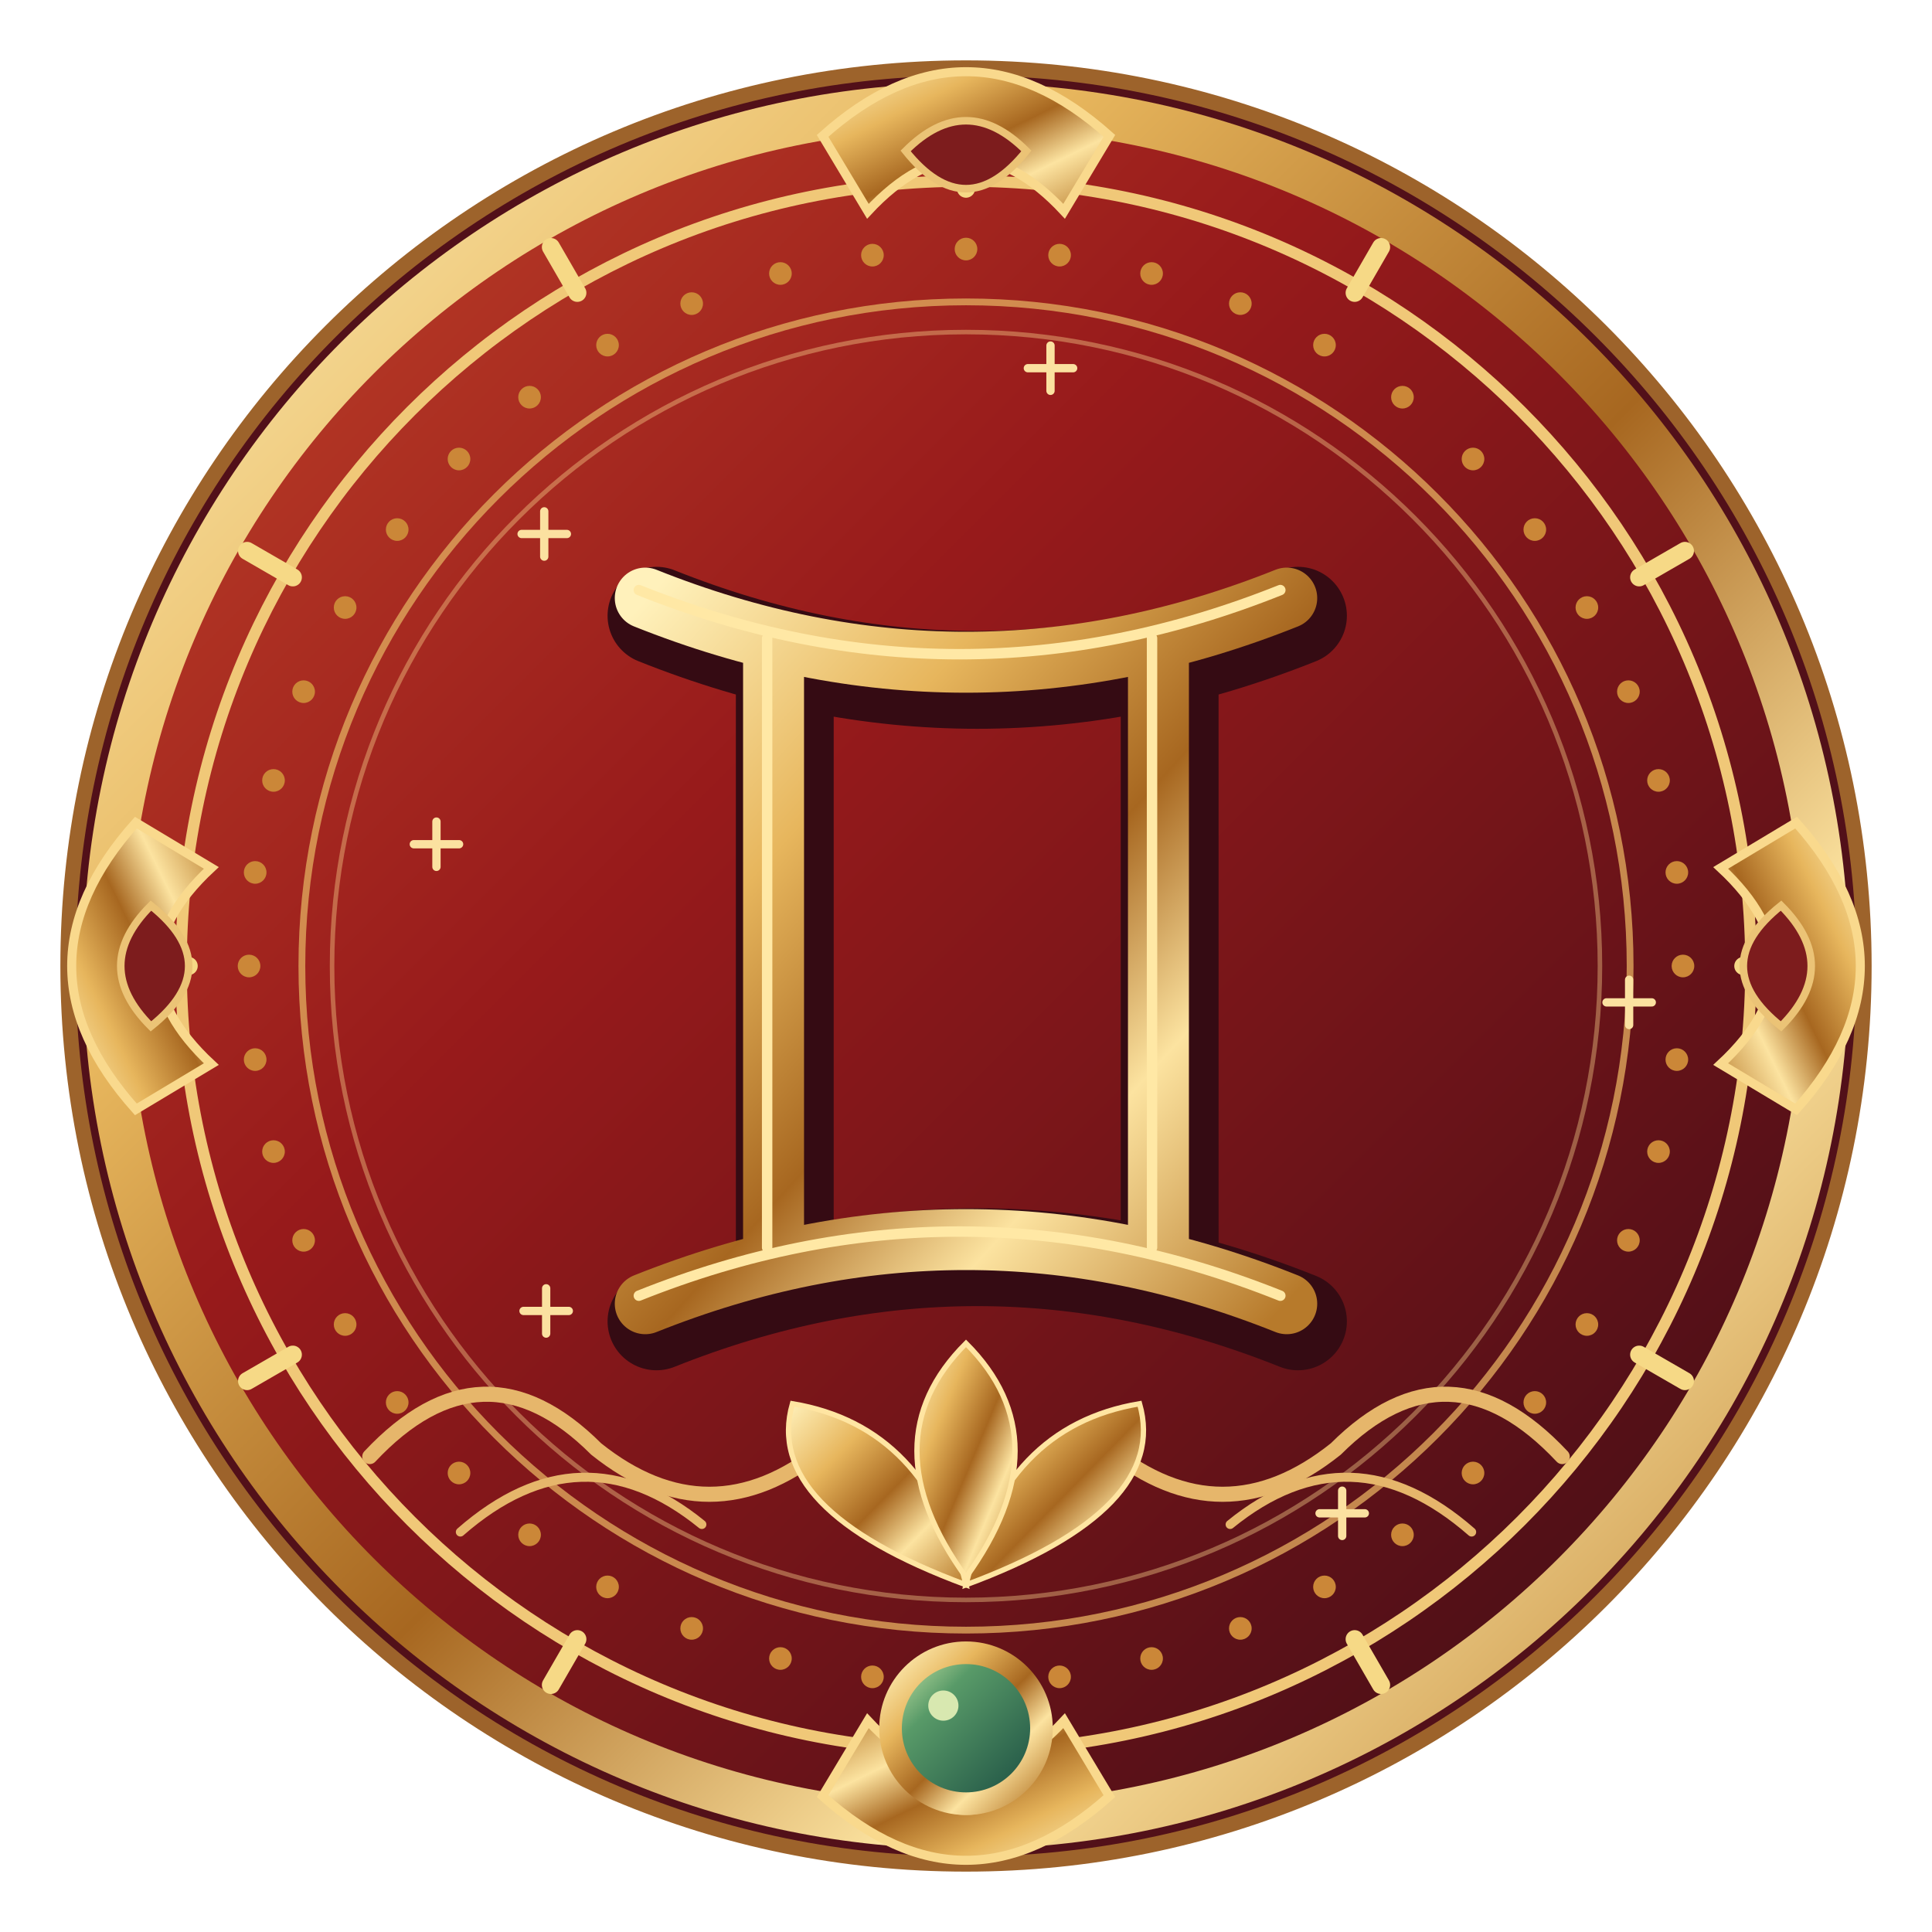
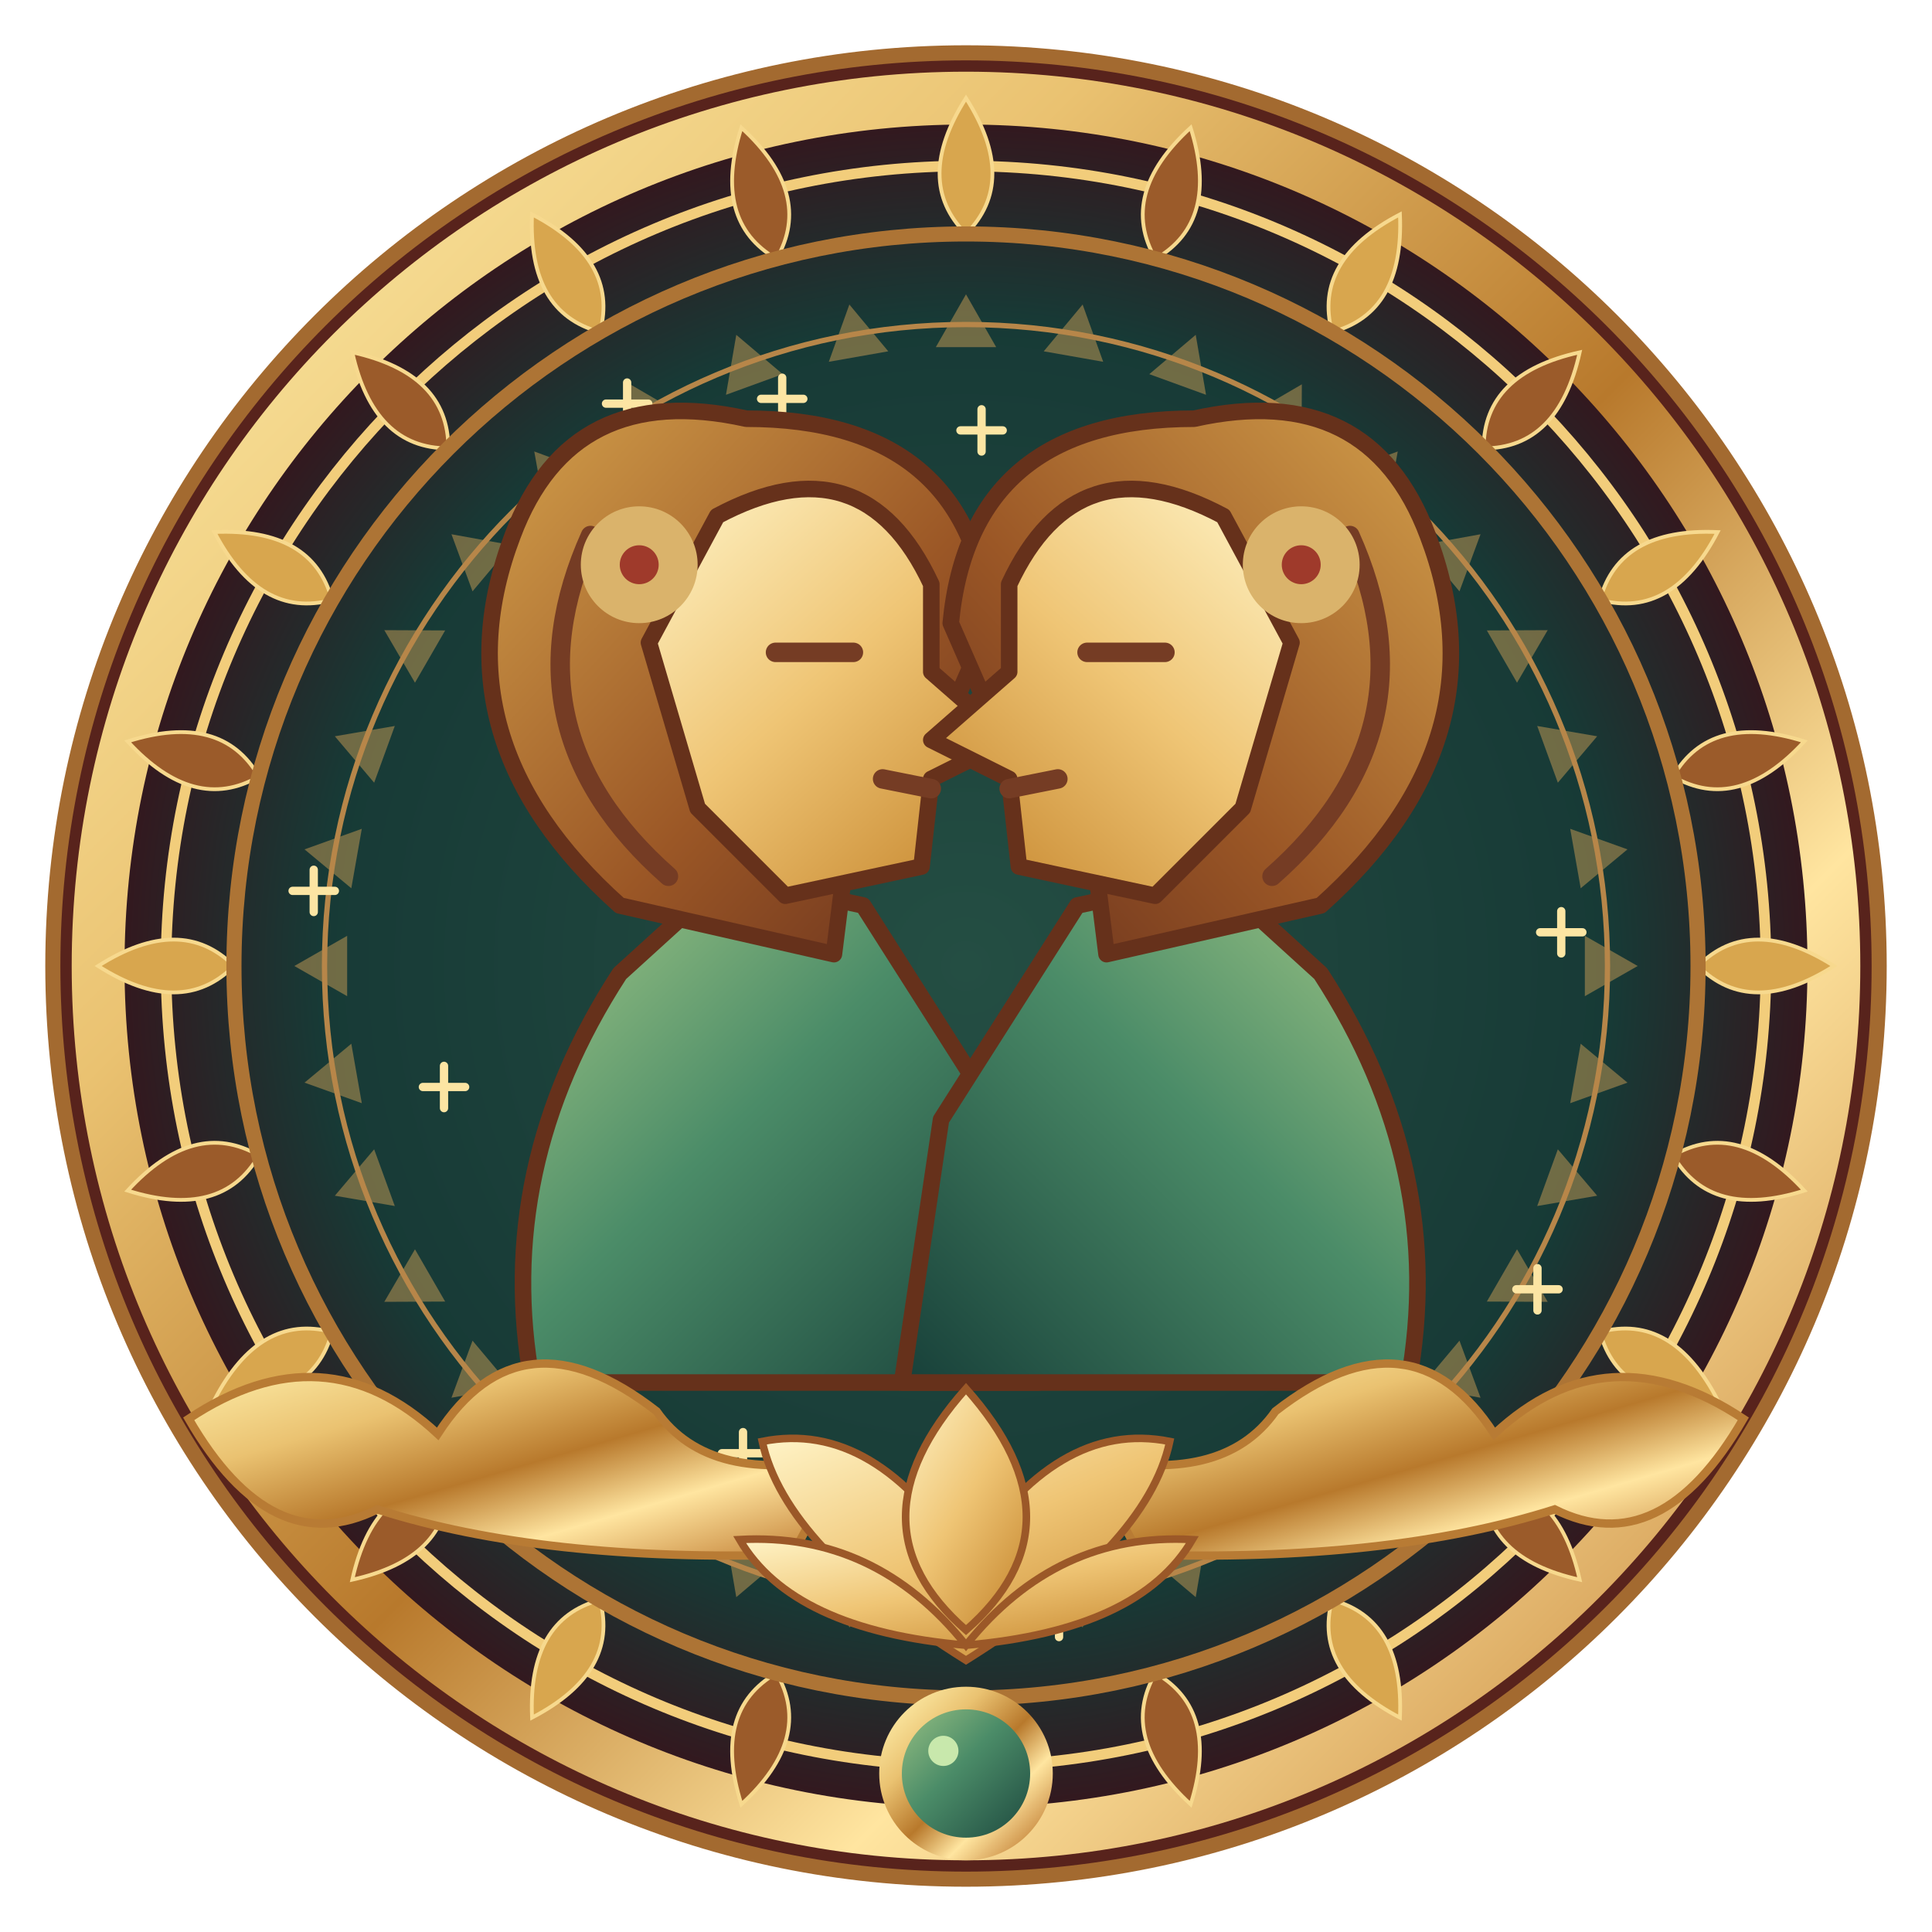
- <svg xmlns="http://www.w3.org/2000/svg" width="256" height="256" viewBox="0 0 256 256">
+ <svg xmlns="http://www.w3.org/2000/svg" viewBox="0 0 256 256" width="256" height="256">
  <defs>
-     <linearGradient id="red" x1="0" y1="0" x2="1" y2="1">
-       <stop offset="0" stop-color="#C3472A" />
-       <stop offset=".38" stop-color="#971A1B" />
-       <stop offset="1" stop-color="#390C16" />
+     <linearGradient id="gold" x1="0" y1="0" x2="1" y2="1">
+       <stop offset="0" stop-color="#FFF0AC" />
+       <stop offset=".28" stop-color="#EAC271" />
+       <stop offset=".52" stop-color="#B8792C" />
+       <stop offset=".72" stop-color="#FFE5A0" />
+       <stop offset="1" stop-color="#BD772C" />
    </linearGradient>
-     <linearGradient id="gold" x1="0" y1="0" x2="1" y2="1">
-       <stop offset="0" stop-color="#FFF1BB" />
-       <stop offset=".28" stop-color="#E7B65D" />
-       <stop offset=".53" stop-color="#A76720" />
-       <stop offset=".73" stop-color="#FCE3A0" />
-       <stop offset="1" stop-color="#B77A2B" />
+     <linearGradient id="light" x1="0" y1="0" x2=".8" y2="1">
+       <stop offset="0" stop-color="#FFF4C7" />
+       <stop offset=".52" stop-color="#EFC575" />
+       <stop offset="1" stop-color="#CA8D36" />
+     </linearGradient>
+     <linearGradient id="dark" x1="0" y1="0" x2="1" y2="1">
+       <stop offset="0" stop-color="#D3A04B" />
+       <stop offset=".58" stop-color="#9B5726" />
+       <stop offset="1" stop-color="#67301D" />
    </linearGradient>
    <linearGradient id="jade" x1="0" y1="0" x2="1" y2="1">
-       <stop offset="0" stop-color="#D9F0AE" />
-       <stop offset=".32" stop-color="#589A68" />
-       <stop offset="1" stop-color="#17483F" />
+       <stop offset="0" stop-color="#A4C987" />
+       <stop offset=".45" stop-color="#4B8C68" />
+       <stop offset="1" stop-color="#173F39" />
    </linearGradient>
+     <radialGradient id="lacquer">
+       <stop offset="0" stop-color="#244E43" />
+       <stop offset=".74" stop-color="#173A36" />
+       <stop offset="1" stop-color="#37131B" />
+     </radialGradient>
  </defs>
-   <circle cx="128" cy="128" r="119" fill="#521019" stroke="#9D632B" stroke-width="2" />
-   <circle cx="128" cy="128" r="114" fill="url(#red)" stroke="url(#gold)" stroke-width="6" />
-   <circle cx="128" cy="128" r="104" fill="none" stroke="#F0C878" stroke-width="1.5" />
-   <path d="M231.00 128.00 L238.00 128.00" stroke="#F6D986" stroke-width="2.4" stroke-linecap="round" />
-   <path d="M217.20 179.50 L223.26 183.00" stroke="#F6D986" stroke-width="2.4" stroke-linecap="round" />
-   <path d="M179.50 217.20 L183.00 223.26" stroke="#F6D986" stroke-width="2.4" stroke-linecap="round" />
-   <path d="M128.00 231.00 L128.00 238.00" stroke="#F6D986" stroke-width="2.4" stroke-linecap="round" />
-   <path d="M76.50 217.20 L73.00 223.26" stroke="#F6D986" stroke-width="2.4" stroke-linecap="round" />
-   <path d="M38.80 179.50 L32.74 183.00" stroke="#F6D986" stroke-width="2.4" stroke-linecap="round" />
-   <path d="M25.00 128.00 L18.00 128.00" stroke="#F6D986" stroke-width="2.4" stroke-linecap="round" />
-   <path d="M38.80 76.50 L32.74 73.00" stroke="#F6D986" stroke-width="2.4" stroke-linecap="round" />
-   <path d="M76.50 38.80 L73.00 32.74" stroke="#F6D986" stroke-width="2.4" stroke-linecap="round" />
-   <path d="M128.00 25.00 L128.00 18.00" stroke="#F6D986" stroke-width="2.4" stroke-linecap="round" />
-   <path d="M179.50 38.80 L183.00 32.74" stroke="#F6D986" stroke-width="2.4" stroke-linecap="round" />
-   <path d="M217.20 76.50 L223.26 73.00" stroke="#F6D986" stroke-width="2.4" stroke-linecap="round" />
-   <circle cx="223.00" cy="128.00" r="1.5" fill="#CB8738" />
-   <circle cx="222.19" cy="140.40" r="1.5" fill="#CB8738" />
-   <circle cx="219.76" cy="152.59" r="1.5" fill="#CB8738" />
-   <circle cx="215.77" cy="164.35" r="1.5" fill="#CB8738" />
-   <circle cx="210.27" cy="175.50" r="1.5" fill="#CB8738" />
-   <circle cx="203.37" cy="185.83" r="1.5" fill="#CB8738" />
-   <circle cx="195.18" cy="195.18" r="1.5" fill="#CB8738" />
-   <circle cx="185.83" cy="203.37" r="1.5" fill="#CB8738" />
-   <circle cx="175.50" cy="210.27" r="1.5" fill="#CB8738" />
-   <circle cx="164.35" cy="215.77" r="1.5" fill="#CB8738" />
-   <circle cx="152.59" cy="219.76" r="1.5" fill="#CB8738" />
-   <circle cx="140.40" cy="222.19" r="1.5" fill="#CB8738" />
-   <circle cx="128.00" cy="223.00" r="1.5" fill="#CB8738" />
-   <circle cx="115.60" cy="222.19" r="1.5" fill="#CB8738" />
-   <circle cx="103.41" cy="219.76" r="1.5" fill="#CB8738" />
-   <circle cx="91.65" cy="215.77" r="1.5" fill="#CB8738" />
-   <circle cx="80.50" cy="210.27" r="1.5" fill="#CB8738" />
-   <circle cx="70.17" cy="203.37" r="1.5" fill="#CB8738" />
-   <circle cx="60.82" cy="195.18" r="1.5" fill="#CB8738" />
-   <circle cx="52.63" cy="185.83" r="1.5" fill="#CB8738" />
-   <circle cx="45.73" cy="175.50" r="1.5" fill="#CB8738" />
-   <circle cx="40.23" cy="164.35" r="1.5" fill="#CB8738" />
-   <circle cx="36.24" cy="152.59" r="1.5" fill="#CB8738" />
-   <circle cx="33.81" cy="140.40" r="1.5" fill="#CB8738" />
-   <circle cx="33.00" cy="128.00" r="1.5" fill="#CB8738" />
-   <circle cx="33.81" cy="115.60" r="1.5" fill="#CB8738" />
-   <circle cx="36.24" cy="103.41" r="1.5" fill="#CB8738" />
-   <circle cx="40.23" cy="91.65" r="1.5" fill="#CB8738" />
-   <circle cx="45.73" cy="80.50" r="1.5" fill="#CB8738" />
-   <circle cx="52.63" cy="70.17" r="1.5" fill="#CB8738" />
-   <circle cx="60.82" cy="60.82" r="1.5" fill="#CB8738" />
-   <circle cx="70.17" cy="52.63" r="1.5" fill="#CB8738" />
-   <circle cx="80.50" cy="45.73" r="1.5" fill="#CB8738" />
-   <circle cx="91.65" cy="40.23" r="1.5" fill="#CB8738" />
-   <circle cx="103.41" cy="36.24" r="1.5" fill="#CB8738" />
-   <circle cx="115.60" cy="33.81" r="1.5" fill="#CB8738" />
-   <circle cx="128.00" cy="33.00" r="1.5" fill="#CB8738" />
-   <circle cx="140.40" cy="33.81" r="1.5" fill="#CB8738" />
-   <circle cx="152.59" cy="36.24" r="1.5" fill="#CB8738" />
-   <circle cx="164.35" cy="40.23" r="1.5" fill="#CB8738" />
-   <circle cx="175.50" cy="45.73" r="1.5" fill="#CB8738" />
-   <circle cx="185.83" cy="52.63" r="1.5" fill="#CB8738" />
-   <circle cx="195.18" cy="60.82" r="1.5" fill="#CB8738" />
-   <circle cx="203.37" cy="70.17" r="1.5" fill="#CB8738" />
-   <circle cx="210.27" cy="80.50" r="1.5" fill="#CB8738" />
-   <circle cx="215.77" cy="91.65" r="1.5" fill="#CB8738" />
-   <circle cx="219.76" cy="103.41" r="1.5" fill="#CB8738" />
-   <circle cx="222.19" cy="115.60" r="1.5" fill="#CB8738" />
-   <g transform="rotate(0 128 128)">
-     <path d="M109 18 Q128 1 147 18 L141 28 Q128 14 115 28 Z" fill="url(#gold)" stroke="#F9D98D" stroke-width="1.2" />
-     <path d="M120 20 Q128 12 136 20 Q128 30 120 20Z" fill="#7D1C1D" stroke="#EBC376" stroke-width="1" />
+   <circle cx="128" cy="128" r="121" fill="#58231C" stroke="#A36A30" stroke-width="2" />
+   <circle cx="128" cy="128" r="115" fill="url(#lacquer)" stroke="url(#gold)" stroke-width="7" />
+   <circle cx="128" cy="128" r="106" fill="none" stroke="#F2CD7B" stroke-width="1.4" />
+   <path transform="rotate(0 128 128)" d="M128 13Q121 24 128 31Q135 24 128 13Z" fill="#D8A64E" stroke="#F7D98E" stroke-width=".5" />
+   <path transform="rotate(15 128 128)" d="M128 13Q121 24 128 31Q135 24 128 13Z" fill="#9B5B2A" stroke="#F7D98E" stroke-width=".5" />
+   <path transform="rotate(30 128 128)" d="M128 13Q121 24 128 31Q135 24 128 13Z" fill="#D8A64E" stroke="#F7D98E" stroke-width=".5" />
+   <path transform="rotate(45 128 128)" d="M128 13Q121 24 128 31Q135 24 128 13Z" fill="#9B5B2A" stroke="#F7D98E" stroke-width=".5" />
+   <path transform="rotate(60 128 128)" d="M128 13Q121 24 128 31Q135 24 128 13Z" fill="#D8A64E" stroke="#F7D98E" stroke-width=".5" />
+   <path transform="rotate(75 128 128)" d="M128 13Q121 24 128 31Q135 24 128 13Z" fill="#9B5B2A" stroke="#F7D98E" stroke-width=".5" />
+   <path transform="rotate(90 128 128)" d="M128 13Q121 24 128 31Q135 24 128 13Z" fill="#D8A64E" stroke="#F7D98E" stroke-width=".5" />
+   <path transform="rotate(105 128 128)" d="M128 13Q121 24 128 31Q135 24 128 13Z" fill="#9B5B2A" stroke="#F7D98E" stroke-width=".5" />
+   <path transform="rotate(120 128 128)" d="M128 13Q121 24 128 31Q135 24 128 13Z" fill="#D8A64E" stroke="#F7D98E" stroke-width=".5" />
+   <path transform="rotate(135 128 128)" d="M128 13Q121 24 128 31Q135 24 128 13Z" fill="#9B5B2A" stroke="#F7D98E" stroke-width=".5" />
+   <path transform="rotate(150 128 128)" d="M128 13Q121 24 128 31Q135 24 128 13Z" fill="#D8A64E" stroke="#F7D98E" stroke-width=".5" />
+   <path transform="rotate(165 128 128)" d="M128 13Q121 24 128 31Q135 24 128 13Z" fill="#9B5B2A" stroke="#F7D98E" stroke-width=".5" />
+   <path transform="rotate(180 128 128)" d="M128 13Q121 24 128 31Q135 24 128 13Z" fill="#D8A64E" stroke="#F7D98E" stroke-width=".5" />
+   <path transform="rotate(195 128 128)" d="M128 13Q121 24 128 31Q135 24 128 13Z" fill="#9B5B2A" stroke="#F7D98E" stroke-width=".5" />
+   <path transform="rotate(210 128 128)" d="M128 13Q121 24 128 31Q135 24 128 13Z" fill="#D8A64E" stroke="#F7D98E" stroke-width=".5" />
+   <path transform="rotate(225 128 128)" d="M128 13Q121 24 128 31Q135 24 128 13Z" fill="#9B5B2A" stroke="#F7D98E" stroke-width=".5" />
+   <path transform="rotate(240 128 128)" d="M128 13Q121 24 128 31Q135 24 128 13Z" fill="#D8A64E" stroke="#F7D98E" stroke-width=".5" />
+   <path transform="rotate(255 128 128)" d="M128 13Q121 24 128 31Q135 24 128 13Z" fill="#9B5B2A" stroke="#F7D98E" stroke-width=".5" />
+   <path transform="rotate(270 128 128)" d="M128 13Q121 24 128 31Q135 24 128 13Z" fill="#D8A64E" stroke="#F7D98E" stroke-width=".5" />
+   <path transform="rotate(285 128 128)" d="M128 13Q121 24 128 31Q135 24 128 13Z" fill="#9B5B2A" stroke="#F7D98E" stroke-width=".5" />
+   <path transform="rotate(300 128 128)" d="M128 13Q121 24 128 31Q135 24 128 13Z" fill="#D8A64E" stroke="#F7D98E" stroke-width=".5" />
+   <path transform="rotate(315 128 128)" d="M128 13Q121 24 128 31Q135 24 128 13Z" fill="#9B5B2A" stroke="#F7D98E" stroke-width=".5" />
+   <path transform="rotate(330 128 128)" d="M128 13Q121 24 128 31Q135 24 128 13Z" fill="#D8A64E" stroke="#F7D98E" stroke-width=".5" />
+   <path transform="rotate(345 128 128)" d="M128 13Q121 24 128 31Q135 24 128 13Z" fill="#9B5B2A" stroke="#F7D98E" stroke-width=".5" />
+   <circle cx="128" cy="128" r="97" fill="none" stroke="#AD7435" stroke-width="2" />
+   <path transform="rotate(0 128 128)" d="M128 39l-4 7h8Z" fill="#D1A055" opacity=".48" />
+   <path transform="rotate(10 128 128)" d="M128 39l-4 7h8Z" fill="#D1A055" opacity=".48" />
+   <path transform="rotate(20 128 128)" d="M128 39l-4 7h8Z" fill="#D1A055" opacity=".48" />
+   <path transform="rotate(30 128 128)" d="M128 39l-4 7h8Z" fill="#D1A055" opacity=".48" />
+   <path transform="rotate(40 128 128)" d="M128 39l-4 7h8Z" fill="#D1A055" opacity=".48" />
+   <path transform="rotate(50 128 128)" d="M128 39l-4 7h8Z" fill="#D1A055" opacity=".48" />
+   <path transform="rotate(60 128 128)" d="M128 39l-4 7h8Z" fill="#D1A055" opacity=".48" />
+   <path transform="rotate(70 128 128)" d="M128 39l-4 7h8Z" fill="#D1A055" opacity=".48" />
+   <path transform="rotate(80 128 128)" d="M128 39l-4 7h8Z" fill="#D1A055" opacity=".48" />
+   <path transform="rotate(90 128 128)" d="M128 39l-4 7h8Z" fill="#D1A055" opacity=".48" />
+   <path transform="rotate(100 128 128)" d="M128 39l-4 7h8Z" fill="#D1A055" opacity=".48" />
+   <path transform="rotate(110 128 128)" d="M128 39l-4 7h8Z" fill="#D1A055" opacity=".48" />
+   <path transform="rotate(120 128 128)" d="M128 39l-4 7h8Z" fill="#D1A055" opacity=".48" />
+   <path transform="rotate(130 128 128)" d="M128 39l-4 7h8Z" fill="#D1A055" opacity=".48" />
+   <path transform="rotate(140 128 128)" d="M128 39l-4 7h8Z" fill="#D1A055" opacity=".48" />
+   <path transform="rotate(150 128 128)" d="M128 39l-4 7h8Z" fill="#D1A055" opacity=".48" />
+   <path transform="rotate(160 128 128)" d="M128 39l-4 7h8Z" fill="#D1A055" opacity=".48" />
+   <path transform="rotate(170 128 128)" d="M128 39l-4 7h8Z" fill="#D1A055" opacity=".48" />
+   <path transform="rotate(180 128 128)" d="M128 39l-4 7h8Z" fill="#D1A055" opacity=".48" />
+   <path transform="rotate(190 128 128)" d="M128 39l-4 7h8Z" fill="#D1A055" opacity=".48" />
+   <path transform="rotate(200 128 128)" d="M128 39l-4 7h8Z" fill="#D1A055" opacity=".48" />
+   <path transform="rotate(210 128 128)" d="M128 39l-4 7h8Z" fill="#D1A055" opacity=".48" />
+   <path transform="rotate(220 128 128)" d="M128 39l-4 7h8Z" fill="#D1A055" opacity=".48" />
+   <path transform="rotate(230 128 128)" d="M128 39l-4 7h8Z" fill="#D1A055" opacity=".48" />
+   <path transform="rotate(240 128 128)" d="M128 39l-4 7h8Z" fill="#D1A055" opacity=".48" />
+   <path transform="rotate(250 128 128)" d="M128 39l-4 7h8Z" fill="#D1A055" opacity=".48" />
+   <path transform="rotate(260 128 128)" d="M128 39l-4 7h8Z" fill="#D1A055" opacity=".48" />
+   <path transform="rotate(270 128 128)" d="M128 39l-4 7h8Z" fill="#D1A055" opacity=".48" />
+   <path transform="rotate(280 128 128)" d="M128 39l-4 7h8Z" fill="#D1A055" opacity=".48" />
+   <path transform="rotate(290 128 128)" d="M128 39l-4 7h8Z" fill="#D1A055" opacity=".48" />
+   <path transform="rotate(300 128 128)" d="M128 39l-4 7h8Z" fill="#D1A055" opacity=".48" />
+   <path transform="rotate(310 128 128)" d="M128 39l-4 7h8Z" fill="#D1A055" opacity=".48" />
+   <path transform="rotate(320 128 128)" d="M128 39l-4 7h8Z" fill="#D1A055" opacity=".48" />
+   <path transform="rotate(330 128 128)" d="M128 39l-4 7h8Z" fill="#D1A055" opacity=".48" />
+   <path transform="rotate(340 128 128)" d="M128 39l-4 7h8Z" fill="#D1A055" opacity=".48" />
+   <path transform="rotate(350 128 128)" d="M128 39l-4 7h8Z" fill="#D1A055" opacity=".48" />
+   <circle cx="128" cy="128" r="85" fill="none" stroke="#B78649" stroke-width=".7" />
+   <path d="M95.654 192.56h5.6M98.454 189.76v5.6" stroke="#FCE5A3" stroke-width="1.1" stroke-linecap="round" />
+   <path d="M100.846 52.848h5.6M103.646 50.048v5.6" stroke="#FCE5A3" stroke-width="1.1" stroke-linecap="round" />
+   <path d="M200.923 170.837h5.6M203.723 168.037v5.6" stroke="#FCE5A3" stroke-width="1.1" stroke-linecap="round" />
+   <path d="M56.034 144.033h5.6M58.834 141.233v5.6" stroke="#FCE5A3" stroke-width="1.1" stroke-linecap="round" />
+   <path d="M169.835 62.817h5.6M172.635 60.017v5.6" stroke="#FCE5A3" stroke-width="1.1" stroke-linecap="round" />
+   <path d="M137.527 214.122h5.6M140.327 211.322v5.6" stroke="#FCE5A3" stroke-width="1.1" stroke-linecap="round" />
+   <path d="M70.263 83.023h5.6M73.063 80.223v5.6" stroke="#FCE5A3" stroke-width="1.1" stroke-linecap="round" />
+   <path d="M204.074 123.534h5.6M206.874 120.734v5.6" stroke="#FCE5A3" stroke-width="1.1" stroke-linecap="round" />
+   <path d="M64.533 190.358h5.6M67.333 187.558v5.6" stroke="#FCE5A3" stroke-width="1.1" stroke-linecap="round" />
+   <path d="M127.263 57.03h5.6M130.063 54.23v5.6" stroke="#FCE5A3" stroke-width="1.1" stroke-linecap="round" />
+   <path d="M176.906 187.728h5.6M179.706 184.928v5.6" stroke="#FCE5A3" stroke-width="1.1" stroke-linecap="round" />
+   <path d="M38.771 118.046h5.6M41.571 115.246v5.6" stroke="#FCE5A3" stroke-width="1.1" stroke-linecap="round" />
+   <path d="M182.657 86.29h5.6M185.457 83.49v5.6" stroke="#FCE5A3" stroke-width="1.1" stroke-linecap="round" />
+   <path d="M109.484 205.421h5.6M112.284 202.621v5.6" stroke="#FCE5A3" stroke-width="1.1" stroke-linecap="round" />
+   <path d="M80.298 53.483h5.6M83.098 50.683v5.6" stroke="#FCE5A3" stroke-width="1.1" stroke-linecap="round" />
+   <g transform="translate(46 40) scale(1.29)">
+     <g transform="translate(-9 0) ">
+       <path d="M28 111 Q24 89 37 69 L48 59 62 62 76 84 80 111Z" fill="url(#jade)" stroke="#66311B" stroke-width="1.7" stroke-linecap="round" stroke-linejoin="round" />
+       <path d="M37 62 Q18 45 26 24 Q32 8 50 12 Q73 12 75 33 L68 49 61 51 59 67Z" fill="url(#dark)" stroke="#66311B" stroke-width="1.7" stroke-linecap="round" stroke-linejoin="round" />
+       <path d="M47 22Q62 14 69 29 L69 38 77 45 69 49 68 58 54 61 45 52 40 35Z" fill="url(#light)" stroke="#66311B" stroke-width="1.7" stroke-linecap="round" stroke-linejoin="round" />
+       <path d="M53 36l8 0 M64 49l5 1 M34 24q-9 20 8 35" fill="none" stroke="#753C24" stroke-width="2" stroke-linecap="round" stroke-linejoin="round" />
+       <circle cx="39" cy="27" r="6" fill="#DAB36B" stroke="none" />
+       <circle cx="39" cy="27" r="2" fill="#9F3A2B" stroke="none" />
+     </g>
+     <g transform="translate(9 0) translate(128 0) scale(-1 1)">
+       <path d="M28 111 Q24 89 37 69 L48 59 62 62 76 84 80 111Z" fill="url(#jade)" stroke="#66311B" stroke-width="1.7" stroke-linecap="round" stroke-linejoin="round" />
+       <path d="M37 62 Q18 45 26 24 Q32 8 50 12 Q73 12 75 33 L68 49 61 51 59 67Z" fill="url(#dark)" stroke="#66311B" stroke-width="1.7" stroke-linecap="round" stroke-linejoin="round" />
+       <path d="M47 22Q62 14 69 29 L69 38 77 45 69 49 68 58 54 61 45 52 40 35Z" fill="url(#light)" stroke="#66311B" stroke-width="1.7" stroke-linecap="round" stroke-linejoin="round" />
+       <path d="M53 36l8 0 M64 49l5 1 M34 24q-9 20 8 35" fill="none" stroke="#753C24" stroke-width="2" stroke-linecap="round" stroke-linejoin="round" />
+       <circle cx="39" cy="27" r="6" fill="#DAB36B" stroke="none" />
+       <circle cx="39" cy="27" r="2" fill="#9F3A2B" stroke="none" />
+     </g>
  </g>
-   <g transform="rotate(90 128 128)">
-     <path d="M109 18 Q128 1 147 18 L141 28 Q128 14 115 28 Z" fill="url(#gold)" stroke="#F9D98D" stroke-width="1.2" />
-     <path d="M120 20 Q128 12 136 20 Q128 30 120 20Z" fill="#7D1C1D" stroke="#EBC376" stroke-width="1" />
+   <g fill="url(#gold)" stroke="#B87B34" stroke-width="1.1">
+     <path d="M25 188Q43 176 58 190Q69 173 87 187Q94 197 112 193L105 206Q72 207 50 200Q36 207 25 188Z" />
+     <path d="M231 188Q213 176 198 190Q187 173 169 187Q162 197 144 193L151 206Q184 207 206 200Q220 207 231 188Z" />
  </g>
-   <g transform="rotate(180 128 128)">
-     <path d="M109 18 Q128 1 147 18 L141 28 Q128 14 115 28 Z" fill="url(#gold)" stroke="#F9D98D" stroke-width="1.2" />
-     <path d="M120 20 Q128 12 136 20 Q128 30 120 20Z" fill="#7D1C1D" stroke="#EBC376" stroke-width="1" />
+   <g fill="url(#light)" stroke="#9B5828" stroke-width="1">
+     <path d="M128 220Q104 205 101 191Q116 188 128 207Q140 188 155 191Q152 205 128 220Z" />
+     <path d="M128 216Q112 202 128 184Q144 202 128 216Z" />
+     <path d="M128 218Q105 216 98 204Q116 203 128 218Q140 203 158 204Q151 216 128 218Z" />
  </g>
-   <g transform="rotate(270 128 128)">
-     <path d="M109 18 Q128 1 147 18 L141 28 Q128 14 115 28 Z" fill="url(#gold)" stroke="#F9D98D" stroke-width="1.2" />
-     <path d="M120 20 Q128 12 136 20 Q128 30 120 20Z" fill="#7D1C1D" stroke="#EBC376" stroke-width="1" />
-   </g>
-   <circle cx="128" cy="128" r="88" fill="none" stroke="#DFA65B" stroke-width=".9" opacity=".8" />
-   <circle cx="128" cy="128" r="84" fill="none" stroke="#F9D58C" stroke-width=".6" opacity=".4" />
-   <path d="M127.217 199.966h6 M130.217 196.966v6" stroke="#FBE1A0" stroke-width="1.1" stroke-linecap="round" />
-   <path d="M69.115 70.756h6 M72.115 67.756v6" stroke="#FBE1A0" stroke-width="1.1" stroke-linecap="round" />
-   <path d="M212.868 132.821h6 M215.868 129.821v6" stroke="#FBE1A0" stroke-width="1.1" stroke-linecap="round" />
-   <path d="M69.369 173.707h6 M72.369 170.707v6" stroke="#FBE1A0" stroke-width="1.1" stroke-linecap="round" />
-   <path d="M136.197 48.787h6 M139.197 45.787v6" stroke="#FBE1A0" stroke-width="1.1" stroke-linecap="round" />
-   <path d="M174.846 200.522h6 M177.846 197.522v6" stroke="#FBE1A0" stroke-width="1.1" stroke-linecap="round" />
-   <path d="M54.832 111.864h6 M57.832 108.864v6" stroke="#FBE1A0" stroke-width="1.1" stroke-linecap="round" />
-   <g transform="translate(60 58) scale(2.125)" fill="none" stroke-linecap="round" stroke-linejoin="round">
-     <path d="M12 10 Q32 18 52 10 M20 13 L20 51 M44 13 L44 51 M12 54 Q32 46 52 54" stroke="#350B13" stroke-width="6.1" transform="translate(0.7 1.1)" />
-     <path d="M12 10 Q32 18 52 10 M20 13 L20 51 M44 13 L44 51 M12 54 Q32 46 52 54" stroke="url(#gold)" stroke-width="3.8" />
-     <path d="M12 10 Q32 18 52 10 M20 13 L20 51 M44 13 L44 51 M12 54 Q32 46 52 54" stroke="#FFE8A5" stroke-width=".65" transform="translate(-0.4 -0.5)" />
-   </g>
-   <g fill="none" stroke="#E6B66B" stroke-linecap="round" stroke-linejoin="round">
-     <path d="M49 193 Q64 177 79 192 Q94 204 109 192 M147 192 Q162 204 177 192 Q192 177 207 193" stroke-width="2" />
-     <path d="M61 203 Q77 189 93 202 M163 202 Q179 189 195 203" stroke-width="1.2" />
-   </g>
-   <g fill="url(#gold)" stroke="#FFE5A2" stroke-width=".7">
-     <path d="M128 210 Q101 200 105 186 Q123 189 128 210Z" />
-     <path d="M128 210 Q155 200 151 186 Q133 189 128 210Z" />
-     <path d="M128 209 Q115 191 128 178 Q141 191 128 209Z" />
-   </g>
-   <circle cx="128" cy="229" r="10" fill="url(#jade)" stroke="url(#gold)" stroke-width="3" />
-   <circle cx="125" cy="226" r="2" fill="#D8E8B0" />
+   <circle cx="128" cy="235" r="10" fill="url(#jade)" stroke="url(#gold)" stroke-width="3" />
+   <circle cx="125" cy="232" r="2" fill="#C8E8AC" />
</svg>
